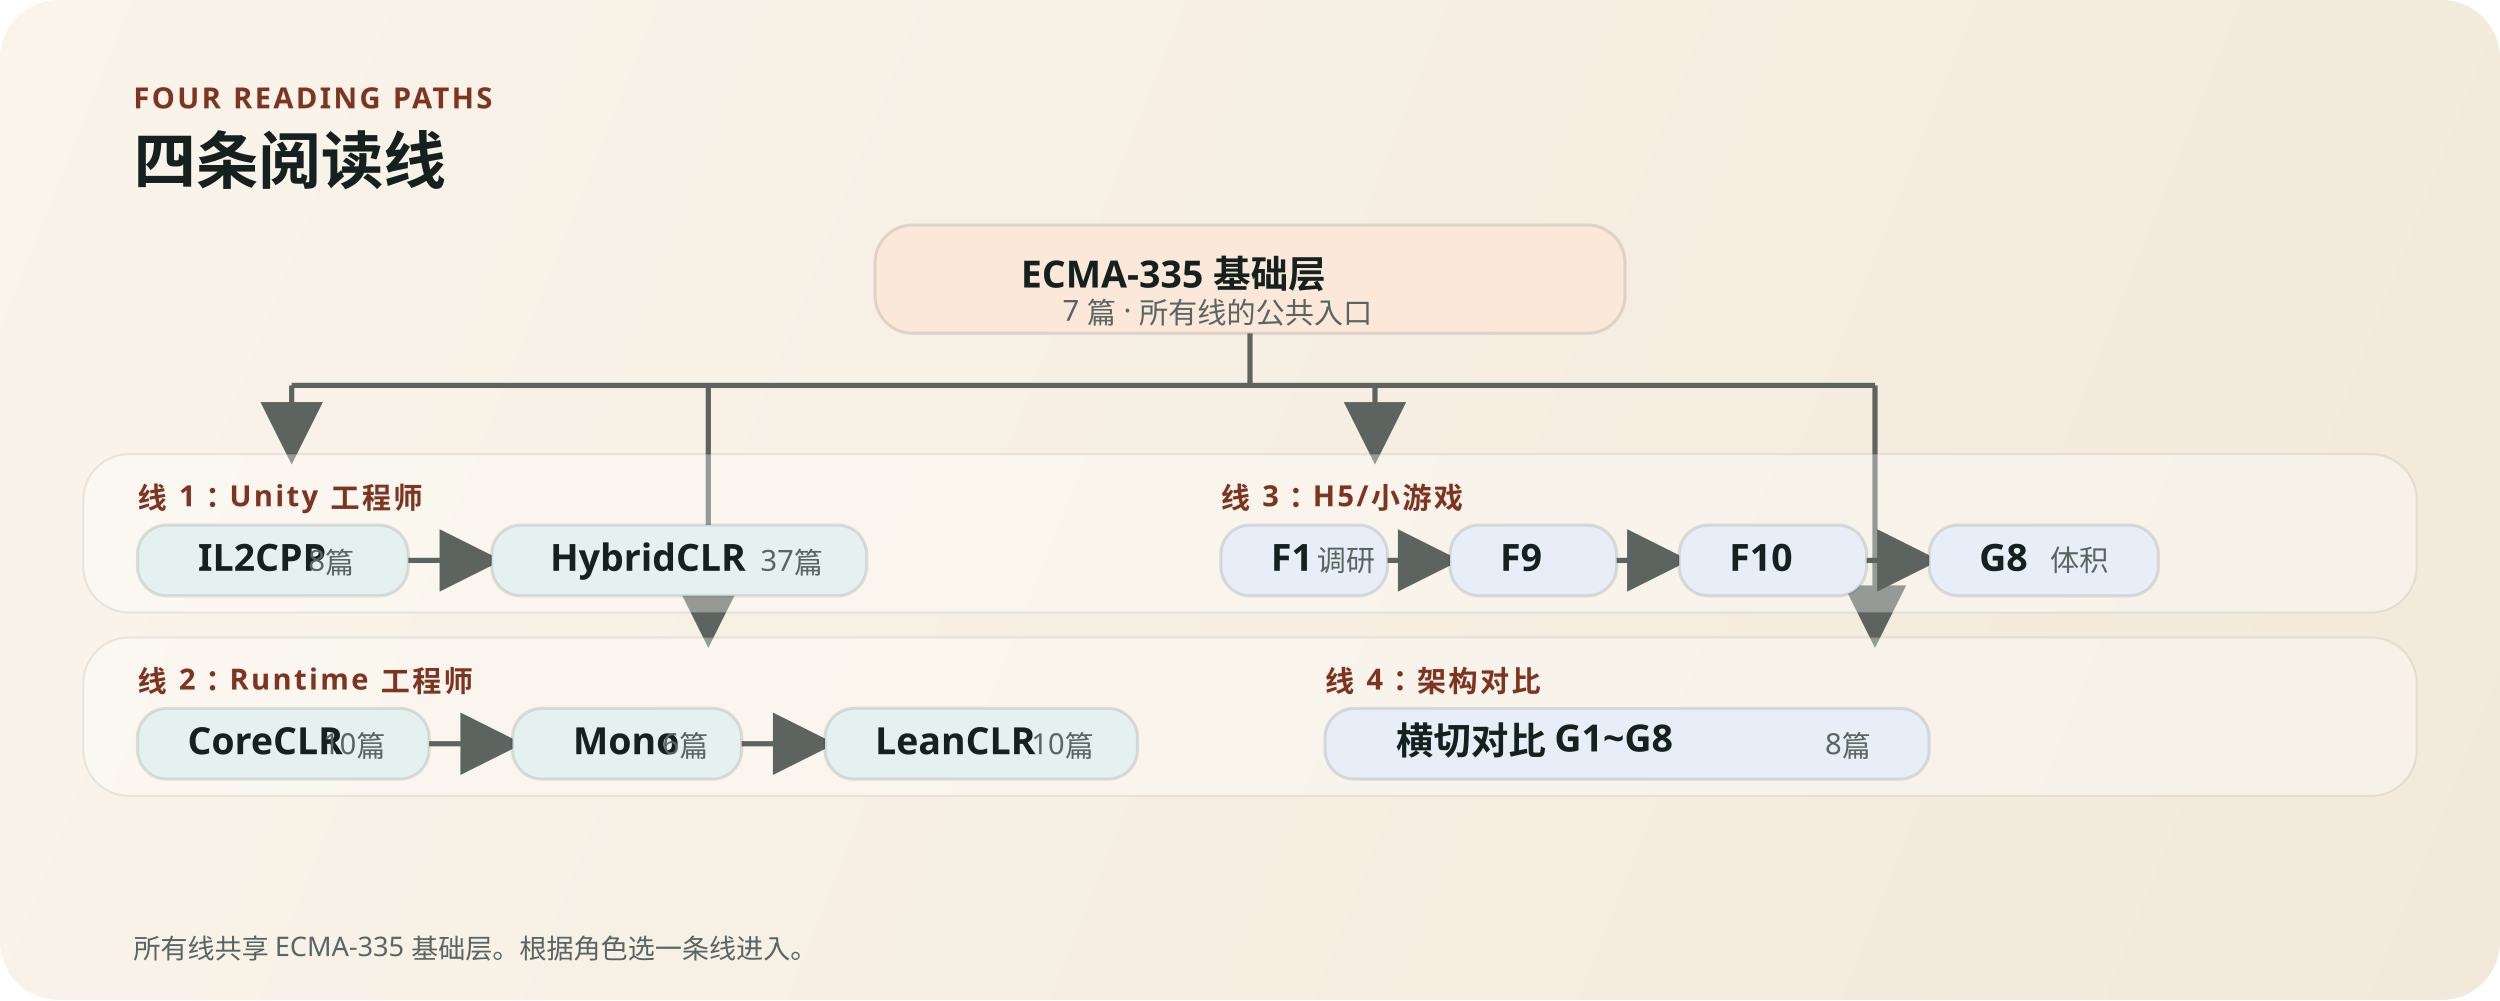
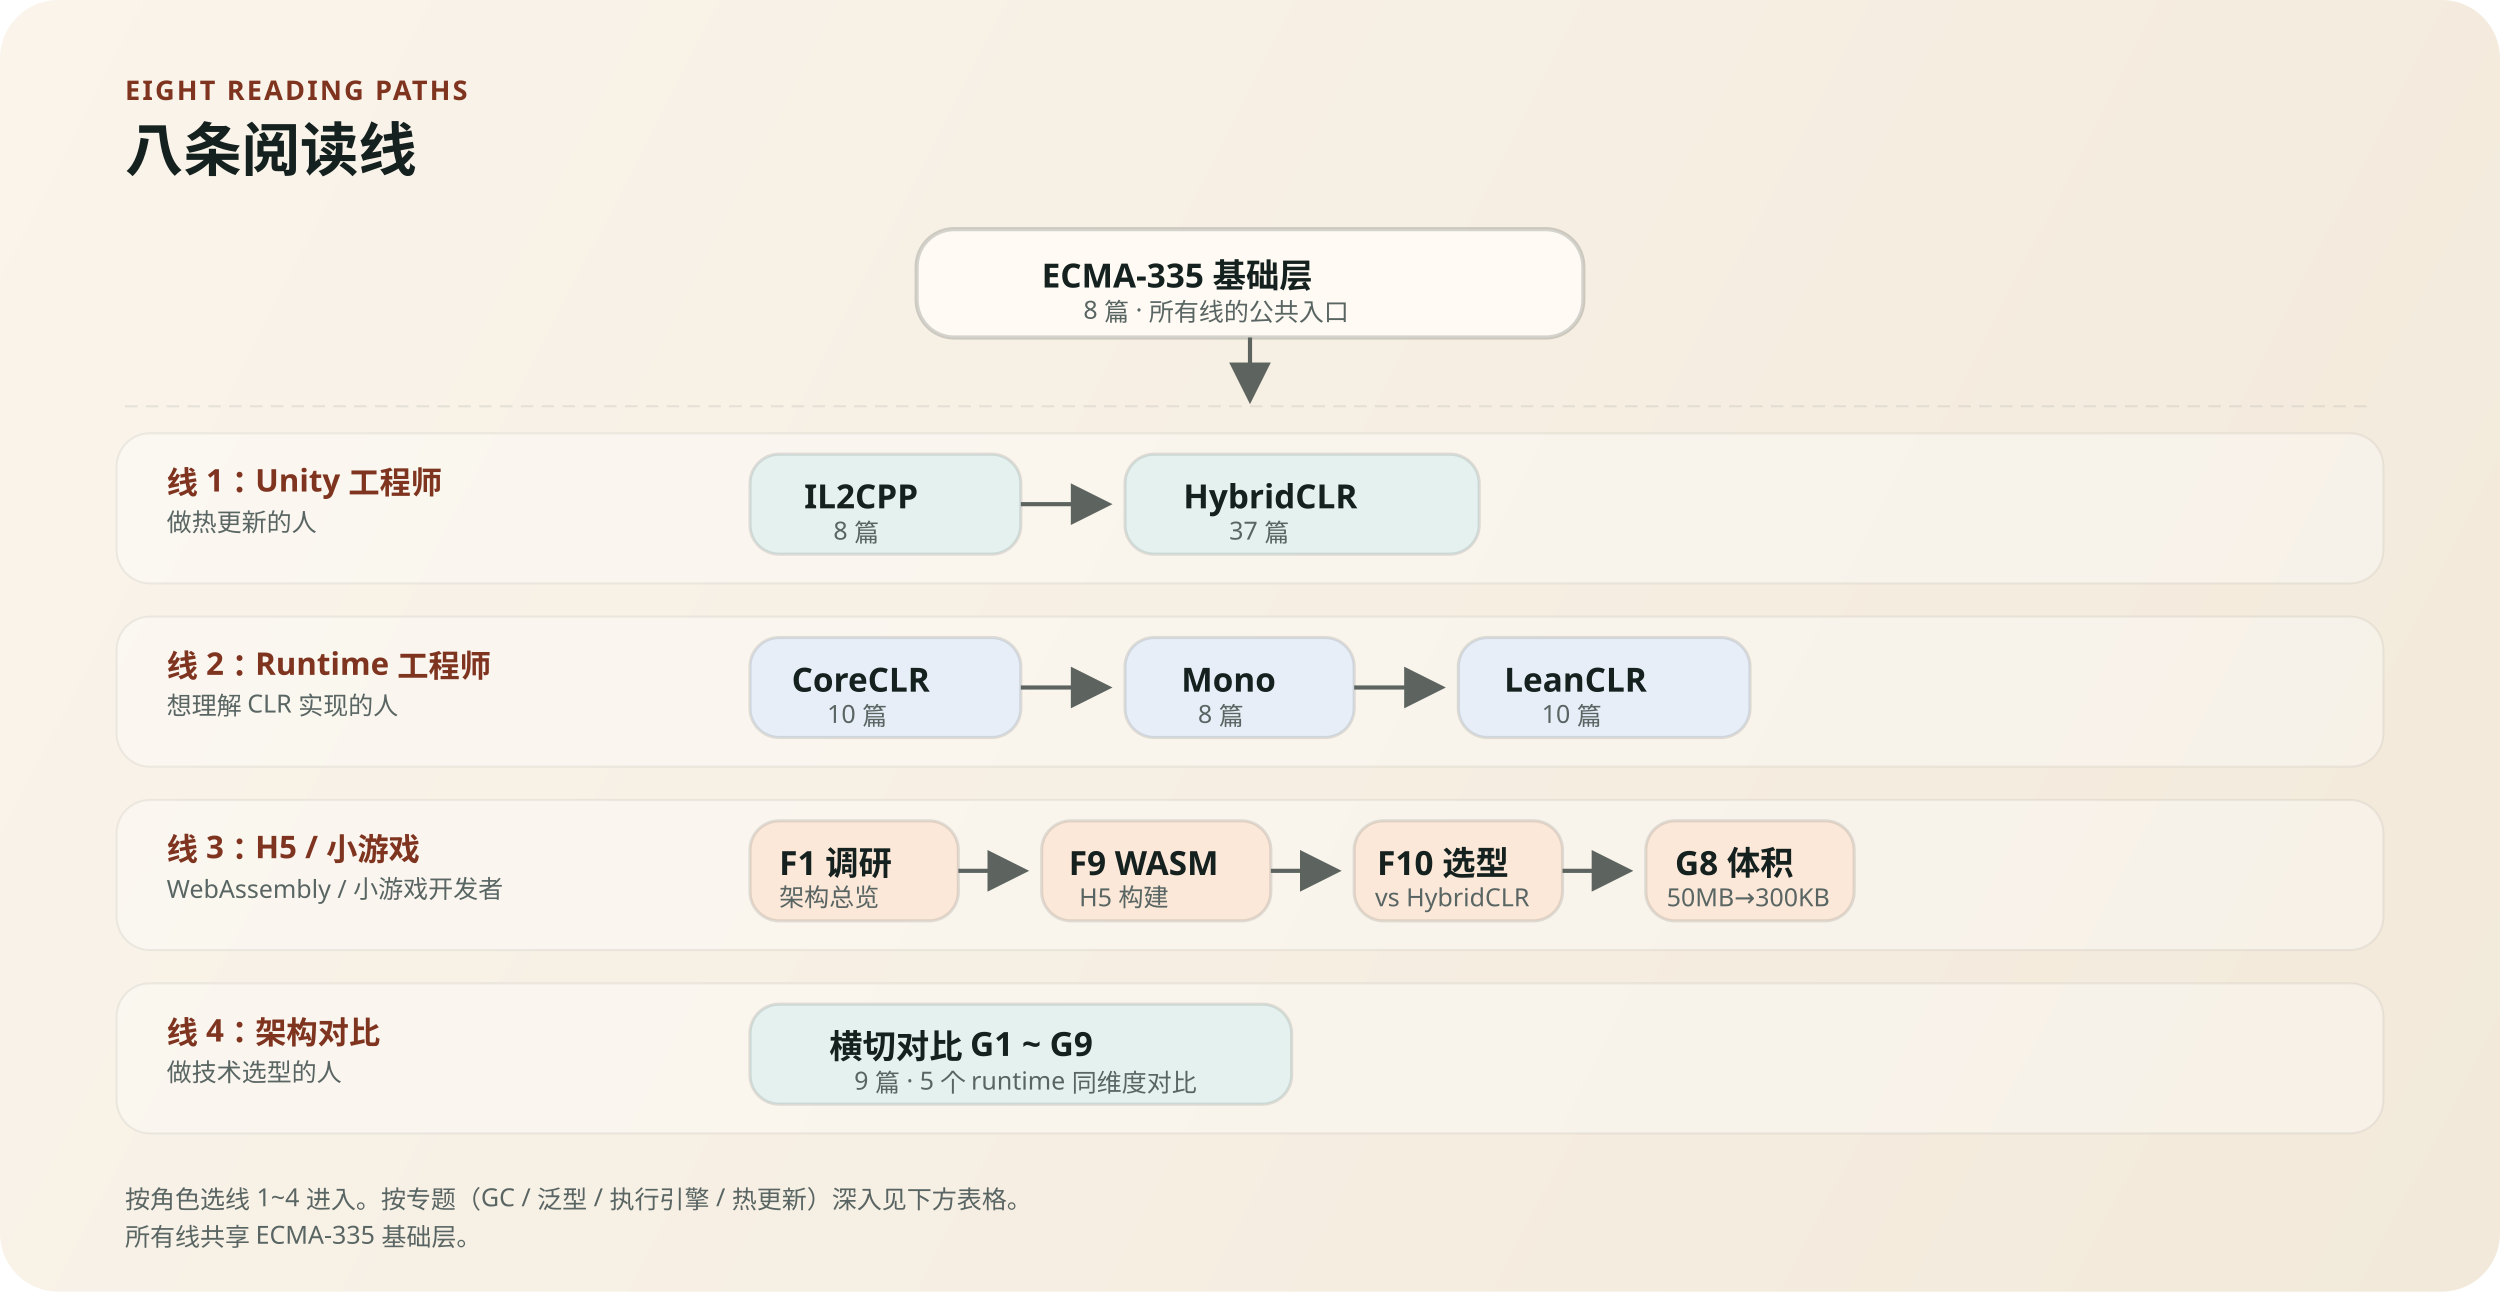
- <svg xmlns="http://www.w3.org/2000/svg" width="1200" height="480" viewBox="0 0 1200 480" fill="none">
+ <svg xmlns="http://www.w3.org/2000/svg" width="1200" height="620" viewBox="0 0 1200 620" fill="none">
  <defs>
-     <linearGradient id="bg" x1="0" y1="0" x2="1200" y2="480" gradientUnits="userSpaceOnUse">
+     <linearGradient id="bg" x1="0" y1="0" x2="1200" y2="620" gradientUnits="userSpaceOnUse">
      <stop stop-color="#FAF4EB" />
      <stop offset="1" stop-color="#F2E9DA" />
    </linearGradient>
-     <marker id="arrow" markerWidth="12" markerHeight="12" refX="10" refY="6" orient="auto">
-       <path d="M0 0L12 6L0 12Z" fill="#5D645F" />
+     <marker id="arrow" markerWidth="10" markerHeight="10" refX="8" refY="5" orient="auto">
+       <path d="M0 0L10 5L0 10Z" fill="#5D645F" />
    </marker>
    <style>
-       .title { font: 700 30px "IBM Plex Sans", "Segoe UI", sans-serif; fill: #14211F; }
-       .subtitle { font: 600 14px "IBM Plex Sans", "Segoe UI", sans-serif; letter-spacing: 0.08em; text-transform: uppercase; fill: #7F3420; }
-       .label { font: 700 18px "IBM Plex Sans", "Segoe UI", sans-serif; fill: #14211F; }
-       .copy { font: 400 14px "IBM Plex Sans", "Segoe UI", sans-serif; fill: #596563; }
-       .caption { font: 400 13px "IBM Plex Sans", "Segoe UI", sans-serif; fill: #596563; }
+       .title { font: 700 28px "IBM Plex Sans", "Segoe UI", sans-serif; fill: #14211F; }
+       .subtitle { font: 600 13px "IBM Plex Sans", "Segoe UI", sans-serif; letter-spacing: 0.08em; text-transform: uppercase; fill: #7F3420; }
+       .line-label { font: 700 15px "IBM Plex Sans", "Segoe UI", sans-serif; fill: #7F3420; }
+       .label { font: 700 16px "IBM Plex Sans", "Segoe UI", sans-serif; fill: #14211F; }
+       .copy { font: 400 12px "IBM Plex Sans", "Segoe UI", sans-serif; fill: #596563; }
+       .caption { font: 400 12px "IBM Plex Sans", "Segoe UI", sans-serif; fill: #596563; }
      .box { stroke: rgba(20,33,31,0.12); stroke-width: 1.5; }
      .box-a { fill: #FBE8D9; }
      .box-b { fill: #E5F1EE; }
      .box-c { fill: #E8EEF7; }
-       .line { stroke: #5D645F; stroke-width: 2.5; fill: none; marker-end: url(#arrow); }
-       .line-plain { stroke: #5D645F; stroke-width: 2.5; fill: none; }
-       .band { fill: rgba(255,255,255,0.35); stroke: rgba(20,33,31,0.08); stroke-width: 1; }
+       .box-root { fill: #FFFBF4; stroke: rgba(20,33,31,0.18); stroke-width: 2; }
+       .line { stroke: #5D645F; stroke-width: 2; fill: none; marker-end: url(#arrow); }
+       .band { fill: rgba(255,255,255,0.35); stroke: rgba(20,33,31,0.06); stroke-width: 1; }
+       .divider { stroke: rgba(20,33,31,0.08); stroke-width: 1; stroke-dasharray: 6,4; }
    </style>
  </defs>
-   <rect width="1200" height="480" rx="28" fill="url(#bg)" />
-   <text x="64" y="52" class="subtitle">FOUR READING PATHS</text>
-   <text x="64" y="88" class="title">四条阅读线</text>
-   <rect x="420" y="108" width="360" height="52" rx="18" class="box box-a" />
-   <text x="490" y="138" class="label">ECMA-335 基础层</text>
-   <text x="510" y="154" class="copy">7 篇 · 所有线的公共入口</text>
-   <path d="M600 160V185" class="line-plain" />
-   <path d="M140 185H900" class="line-plain" />
-   <path d="M140 185V218" class="line" />
-   <path d="M340 185V306" class="line" />
-   <path d="M660 185V218" class="line" />
-   <path d="M900 185V306" class="line" />
-   <rect x="40" y="218" width="1120" height="76" rx="22" class="band" />
-   <text x="66" y="244" class="subtitle">线 1：Unity 工程师</text>
-   <rect x="66" y="252" width="130" height="34" rx="14" class="box box-b" />
-   <text x="95" y="274" class="label">IL2CPP</text>
-   <text x="148" y="274" class="copy">8篇</text>
-   <path d="M196 269H236" class="line" />
-   <rect x="236" y="252" width="180" height="34" rx="14" class="box box-b" />
-   <text x="264" y="274" class="label">HybridCLR</text>
-   <text x="365" y="274" class="copy">37篇</text>
-   <text x="586" y="244" class="subtitle">线 3：H5/小游戏</text>
-   <rect x="586" y="252" width="80" height="34" rx="14" class="box box-c" />
-   <text x="610" y="274" class="label">F1</text>
-   <text x="632" y="274" class="copy">调研</text>
-   <path d="M666 269H696" class="line" />
-   <rect x="696" y="252" width="80" height="34" rx="14" class="box box-c" />
-   <text x="720" y="274" class="label">F9</text>
-   <path d="M776 269H806" class="line" />
-   <rect x="806" y="252" width="90" height="34" rx="14" class="box box-c" />
-   <text x="830" y="274" class="label">F10</text>
-   <path d="M896 269H926" class="line" />
-   <rect x="926" y="252" width="110" height="34" rx="14" class="box box-c" />
-   <text x="950" y="274" class="label">G8</text>
-   <text x="984" y="274" class="copy">体积</text>
-   <rect x="40" y="306" width="1120" height="76" rx="22" class="band" />
-   <text x="66" y="332" class="subtitle">线 2：Runtime 工程师</text>
-   <rect x="66" y="340" width="140" height="34" rx="14" class="box box-b" />
-   <text x="90" y="362" class="label">CoreCLR</text>
-   <text x="155" y="362" class="copy">10篇</text>
-   <path d="M206 357H246" class="line" />
-   <rect x="246" y="340" width="110" height="34" rx="14" class="box box-b" />
-   <text x="275" y="362" class="label">Mono</text>
-   <text x="318" y="362" class="copy">6篇</text>
-   <path d="M356 357H396" class="line" />
-   <rect x="396" y="340" width="150" height="34" rx="14" class="box box-b" />
-   <text x="420" y="362" class="label">LeanCLR</text>
-   <text x="495" y="362" class="copy">10篇</text>
-   <text x="636" y="332" class="subtitle">线 4：架构对比</text>
-   <rect x="636" y="340" width="290" height="34" rx="14" class="box box-c" />
-   <text x="670" y="362" class="label">横切对比 G1~G8</text>
-   <text x="876" y="362" class="copy">8篇</text>
-   <text x="64" y="460" class="caption">所有线共享 ECMA-335 基础层。根据角色选一条线进入。</text>
+   <rect width="1200" height="620" rx="28" fill="url(#bg)" />
+   <text x="60" y="48" class="subtitle">EIGHT READING PATHS</text>
+   <text x="60" y="82" class="title">八条阅读线</text>
+   <rect x="440" y="110" width="320" height="52" rx="18" class="box box-root" />
+   <text x="500" y="138" class="label">ECMA-335 基础层</text>
+   <text x="520" y="153" class="copy">8 篇 · 所有线的公共入口</text>
+   <path d="M600 162V190" class="line" />
+   <line x1="60" y1="195" x2="1140" y2="195" class="divider" />
+   <rect x="56" y="208" width="1088" height="72" rx="16" class="band" />
+   <text x="80" y="237" class="line-label">线 1：Unity 工程师</text>
+   <text x="80" y="255" class="copy">做热更新的人</text>
+   <rect x="360" y="218" width="130" height="48" rx="14" class="box box-b" />
+   <text x="386" y="244" class="label">IL2CPP</text>
+   <text x="400" y="259" class="copy">8 篇</text>
+   <path d="M490 242H530" class="line" />
+   <rect x="540" y="218" width="170" height="48" rx="14" class="box box-b" />
+   <text x="568" y="244" class="label">HybridCLR</text>
+   <text x="590" y="259" class="copy">37 篇</text>
+   <rect x="56" y="296" width="1088" height="72" rx="16" class="band" />
+   <text x="80" y="325" class="line-label">线 2：Runtime 工程师</text>
+   <text x="80" y="343" class="copy">想理解 CLR 实现的人</text>
+   <rect x="360" y="306" width="130" height="48" rx="14" class="box box-c" />
+   <text x="380" y="332" class="label">CoreCLR</text>
+   <text x="397" y="347" class="copy">10 篇</text>
+   <path d="M490 330H530" class="line" />
+   <rect x="540" y="306" width="110" height="48" rx="14" class="box box-c" />
+   <text x="567" y="332" class="label">Mono</text>
+   <text x="575" y="347" class="copy">8 篇</text>
+   <path d="M650 330H690" class="line" />
+   <rect x="700" y="306" width="140" height="48" rx="14" class="box box-c" />
+   <text x="722" y="332" class="label">LeanCLR</text>
+   <text x="740" y="347" class="copy">10 篇</text>
+   <rect x="56" y="384" width="1088" height="72" rx="16" class="band" />
+   <text x="80" y="413" class="line-label">线 3：H5 / 小游戏</text>
+   <text x="80" y="431" class="copy">WebAssembly / 小游戏开发者</text>
+   <rect x="360" y="394" width="100" height="48" rx="14" class="box box-a" />
+   <text x="374" y="420" class="label">F1 调研</text>
+   <text x="374" y="435" class="copy">架构总览</text>
+   <path d="M460 418H490" class="line" />
+   <rect x="500" y="394" width="110" height="48" rx="14" class="box box-a" />
+   <text x="513" y="420" class="label">F9 WASM</text>
+   <text x="518" y="435" class="copy">H5 构建</text>
+   <path d="M610 418H640" class="line" />
+   <rect x="650" y="394" width="100" height="48" rx="14" class="box box-a" />
+   <text x="661" y="420" class="label">F10 选型</text>
+   <text x="660" y="435" class="copy">vs HybridCLR</text>
+   <path d="M750 418H780" class="line" />
+   <rect x="790" y="394" width="100" height="48" rx="14" class="box box-a" />
+   <text x="804" y="420" class="label">G8 体积</text>
+   <text x="800" y="435" class="copy">50MB→300KB</text>
+   <rect x="56" y="472" width="1088" height="72" rx="16" class="band" />
+   <text x="80" y="501" class="line-label">线 4：架构对比</text>
+   <text x="80" y="519" class="copy">做技术选型的人</text>
+   <rect x="360" y="482" width="260" height="48" rx="14" class="box box-b" />
+   <text x="398" y="508" class="label">横切对比 G1 ~ G9</text>
+   <text x="410" y="523" class="copy">9 篇 · 5 个 runtime 同维度对比</text>
+   <text x="60" y="580" class="caption">按角色选线 1~4 进入。按专题（GC / 泛型 / 执行引擎 / 热更新）深入见下方表格。</text>
+   <text x="60" y="598" class="caption">所有线共享 ECMA-335 基础层。</text>
</svg>
